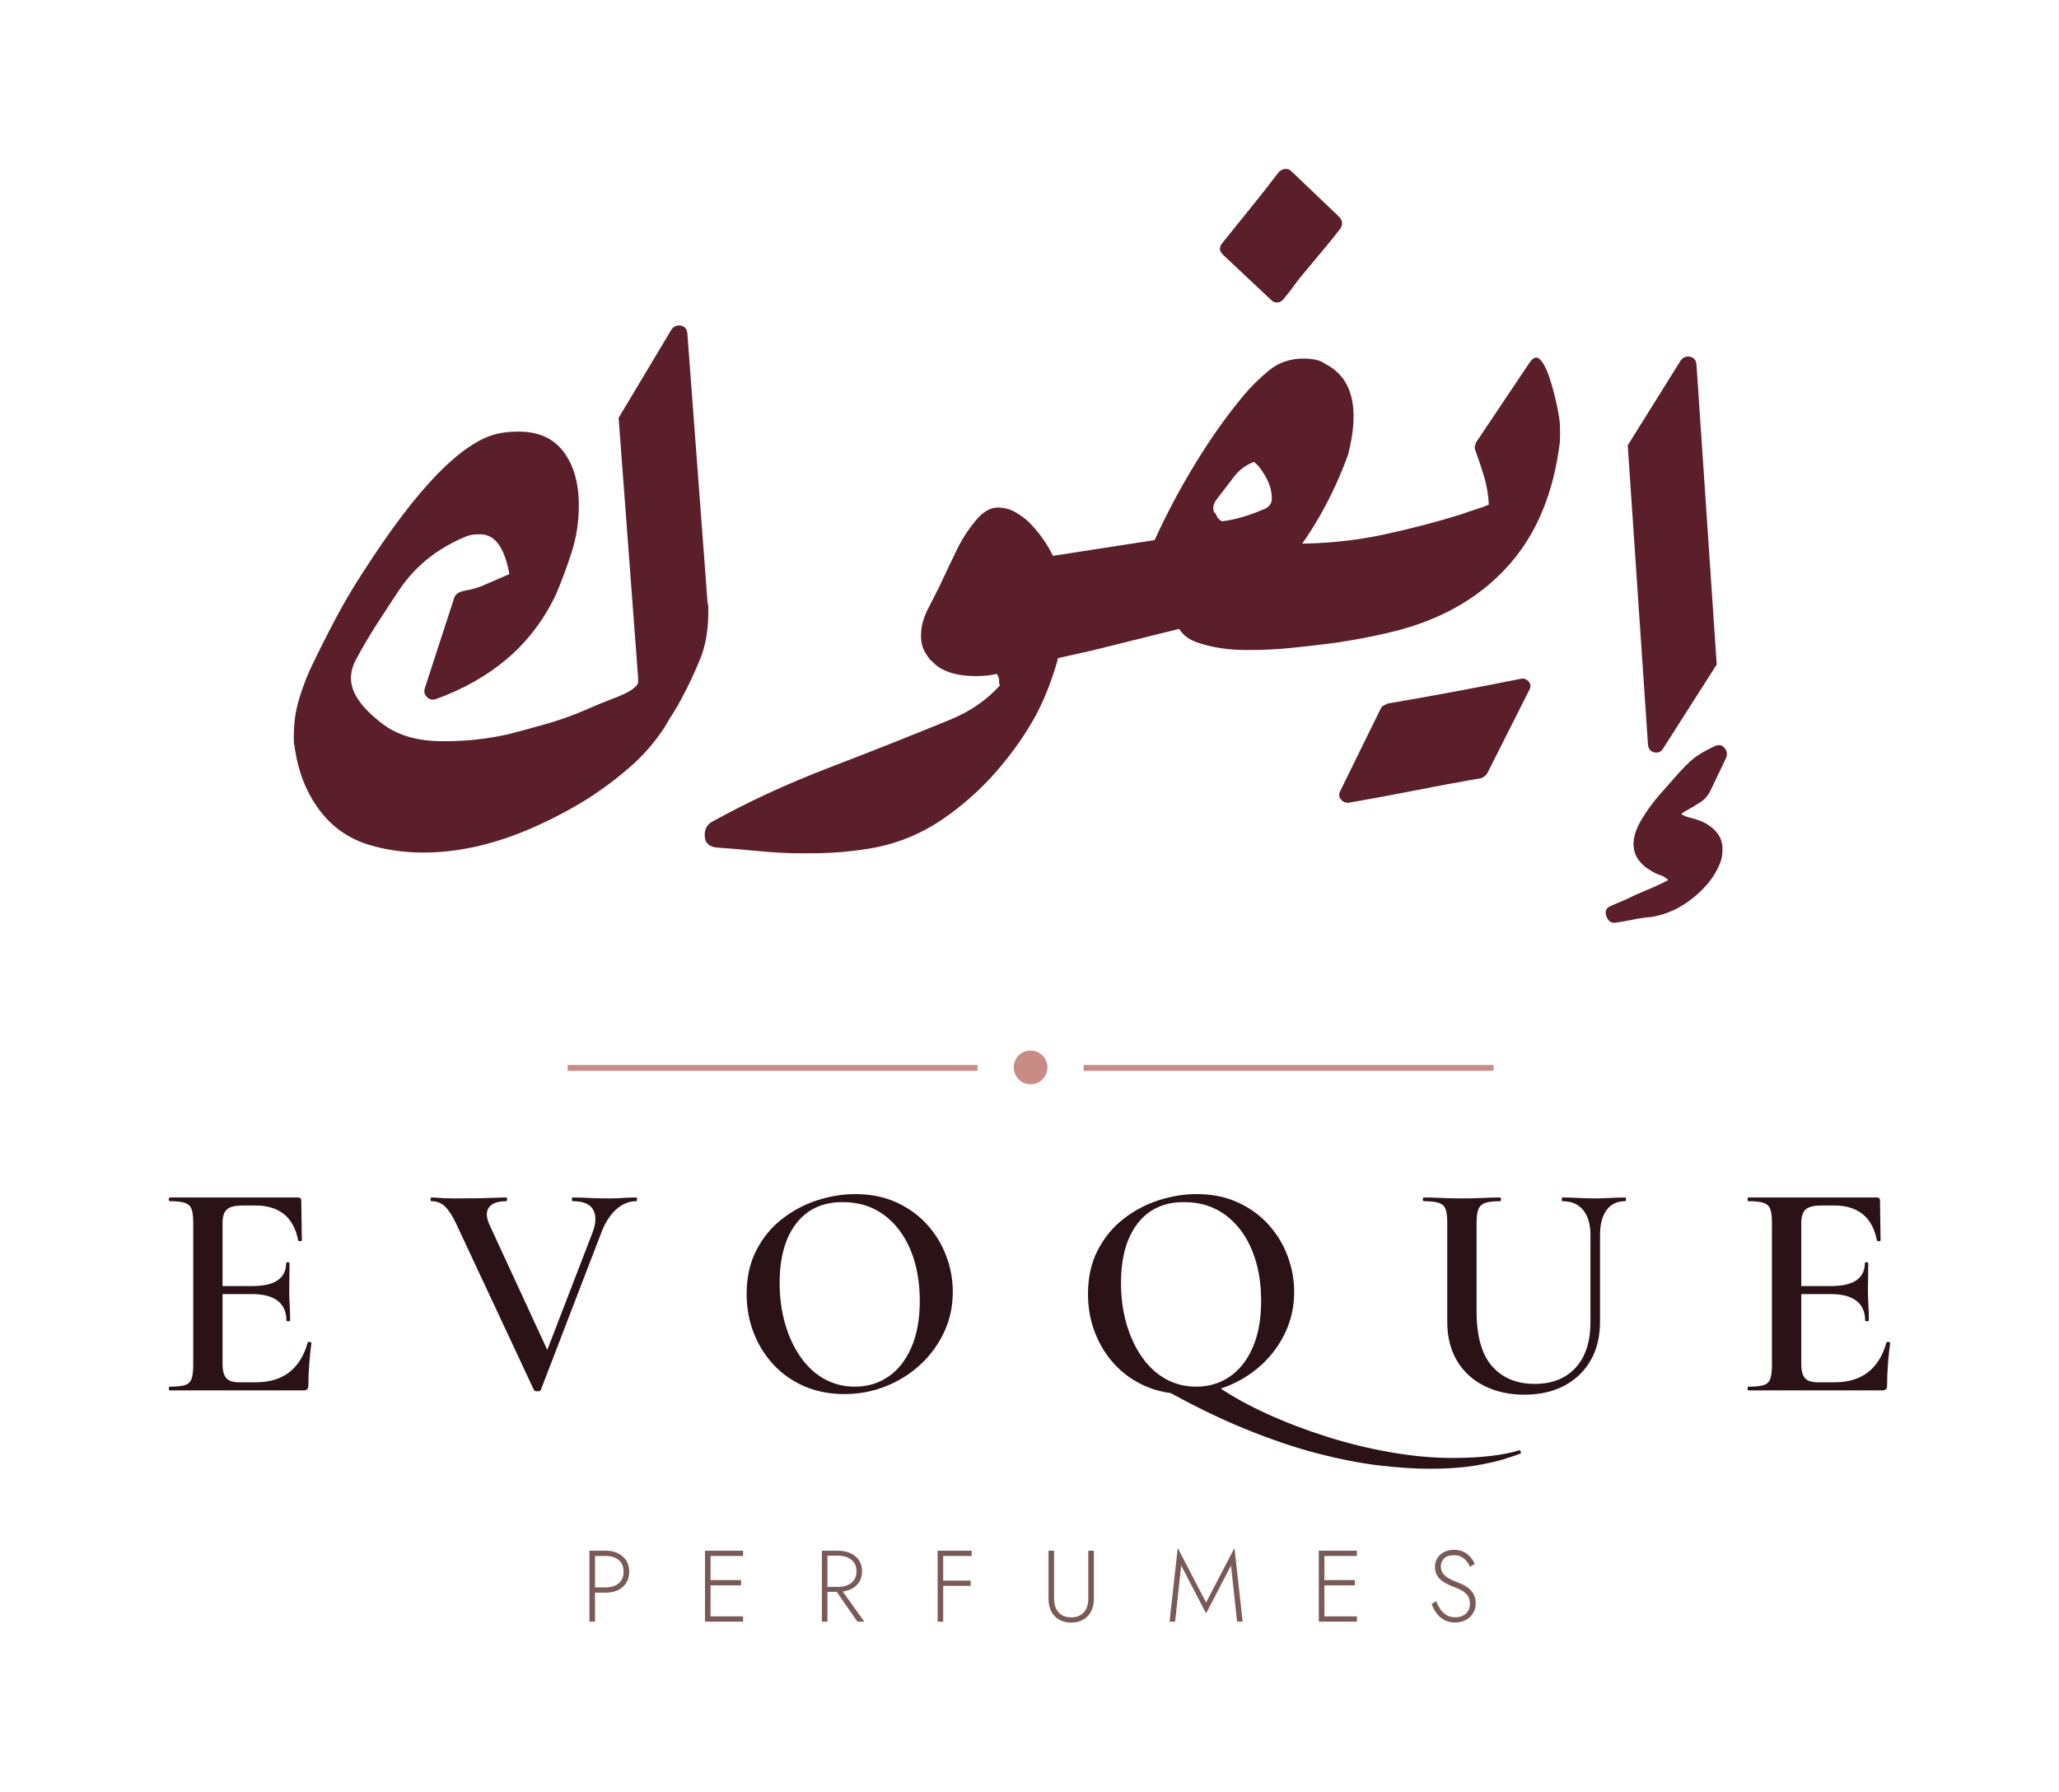
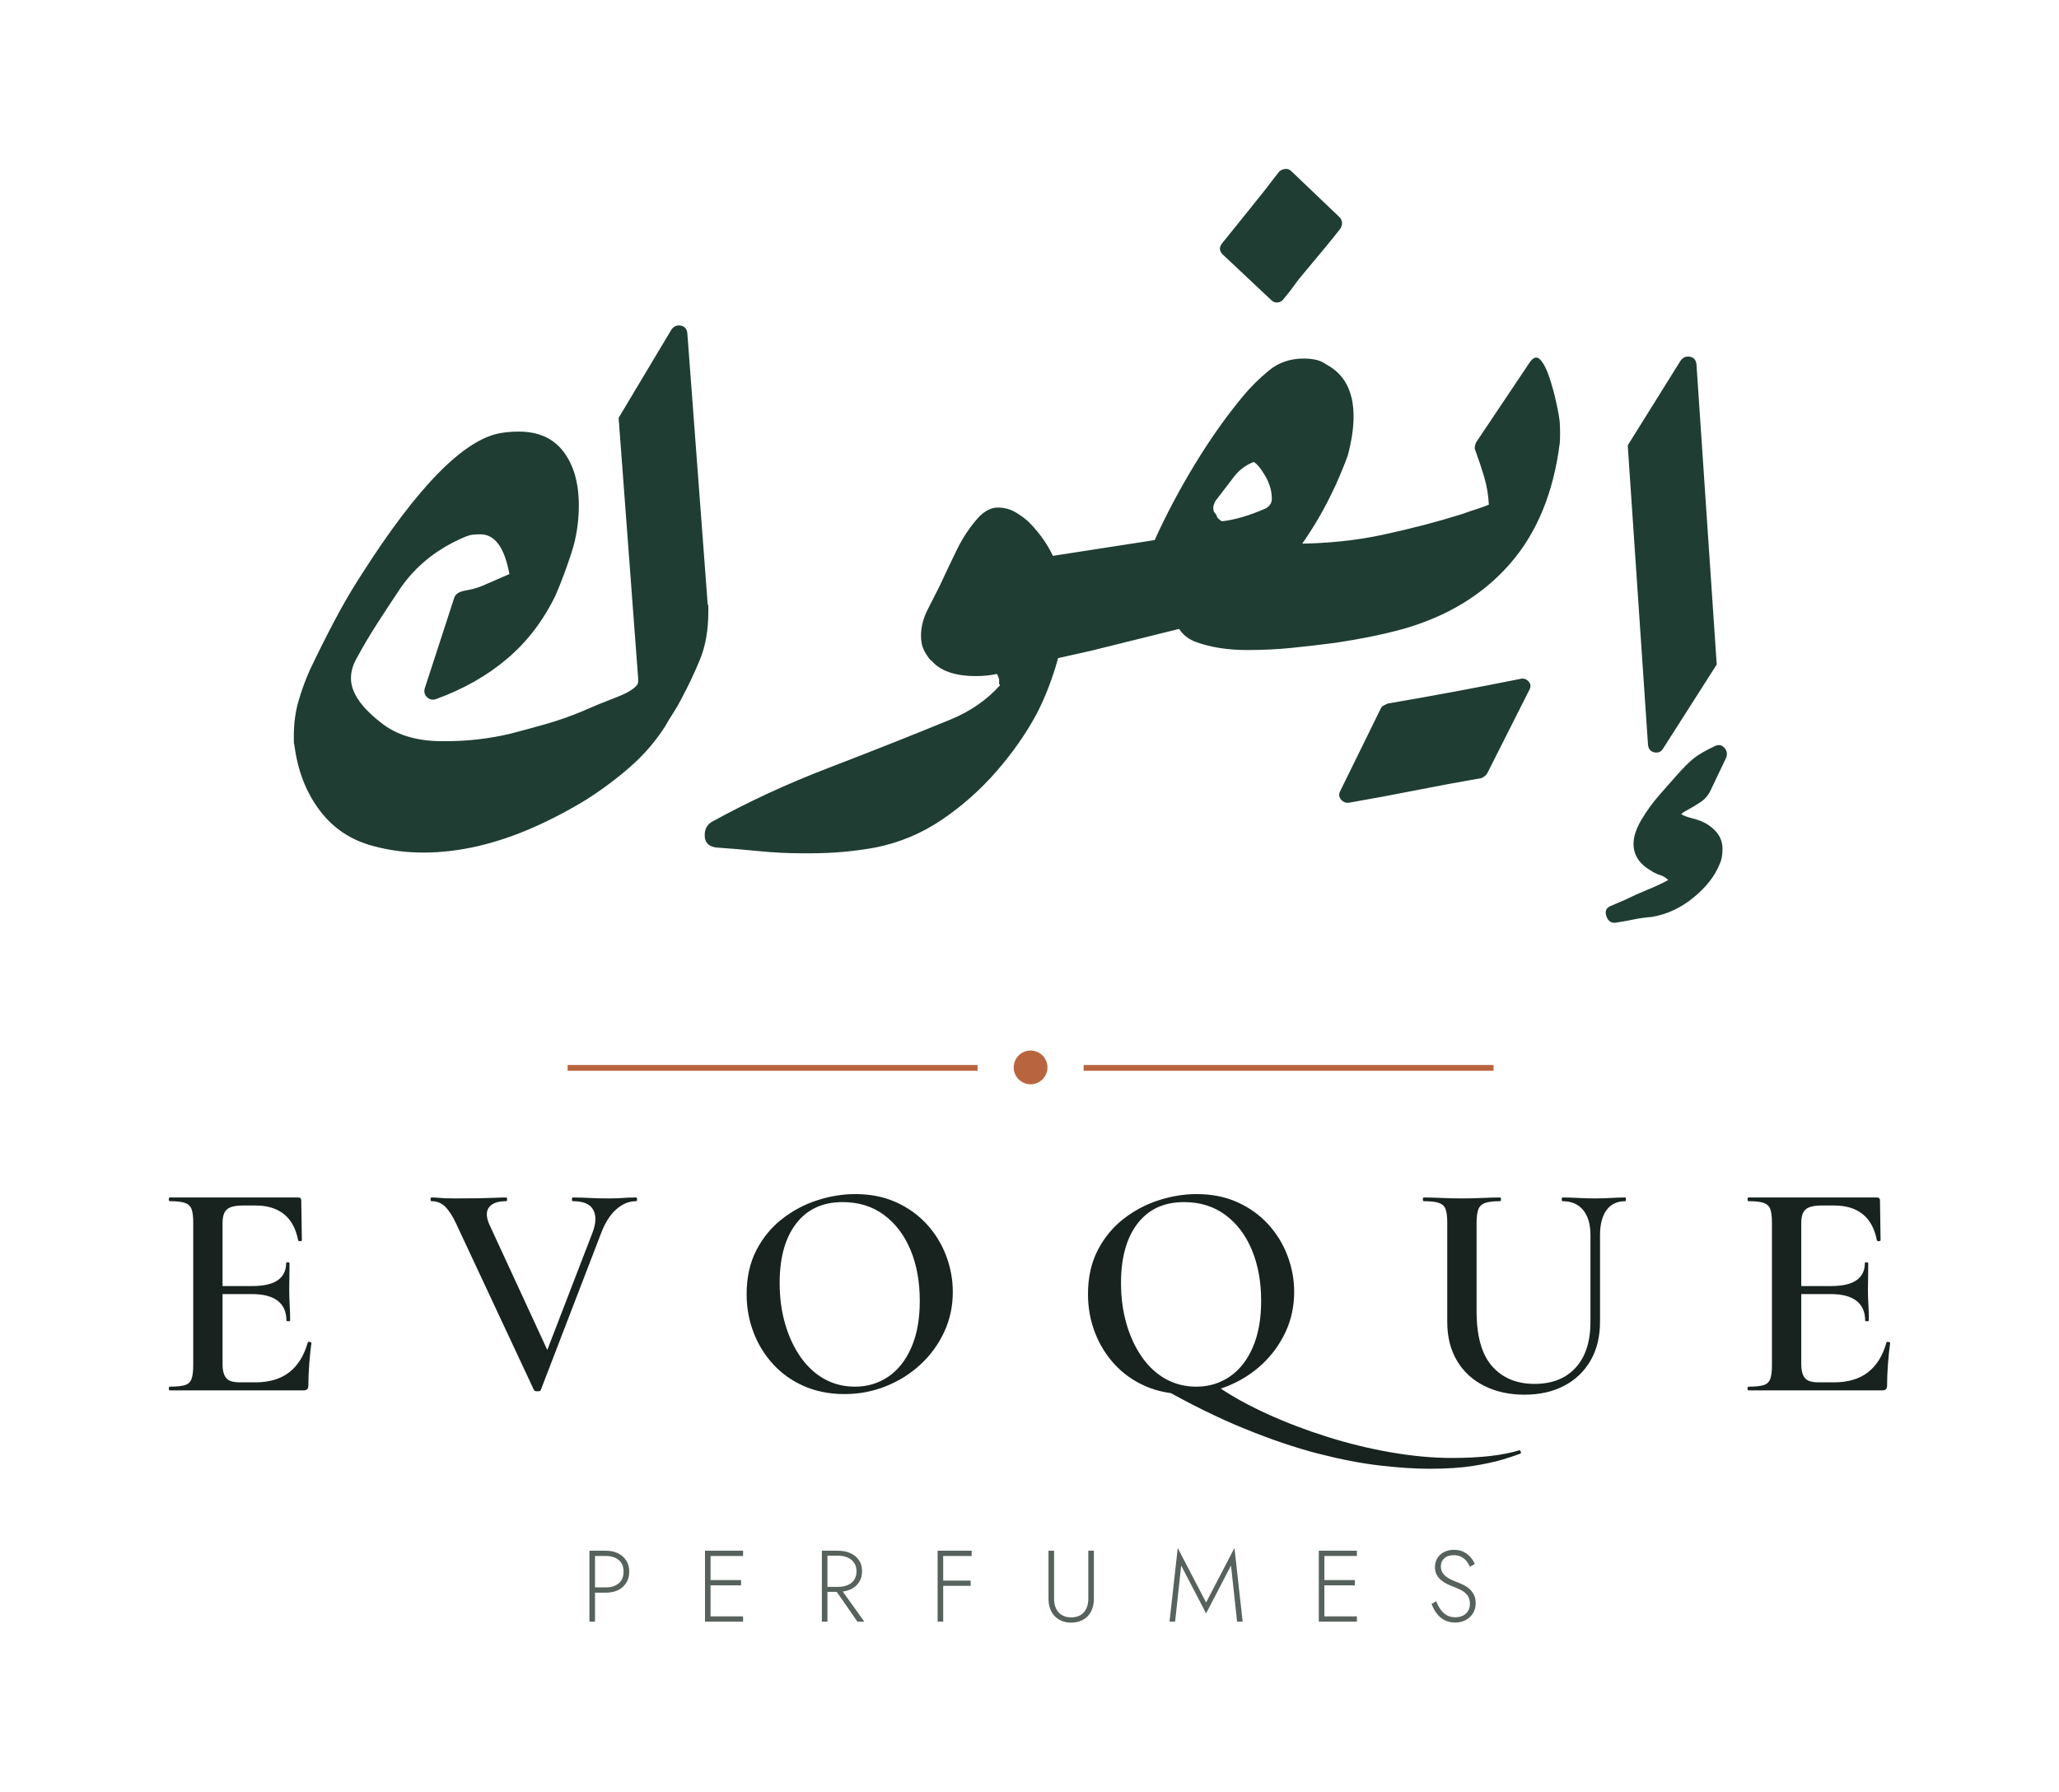
<svg xmlns="http://www.w3.org/2000/svg" viewBox="-427.4 -353.9 853.9 742.9" width="854" height="743" role="img" aria-label="إيفوك — Evoque Perfumes">
-   <path transform="translate(-303.15,0.00)" fill="#5B1F2B" d="M90.9 -174.9Q88.8 -174.9 87.0 -174.75Q85.2 -174.6 83.4 -174.3Q60.6 -170.4 25.8 -115.8Q20.1 -107.1 14.55 -96.6Q9.0 -86.1 4.2 -75.9Q1.5 -69.9 -0.45 -63.15Q-2.4 -56.4 -2.4 -48.6Q-2.4 -47.7 -2.4 -46.65Q-2.4 -45.6 -2.1 -44.4Q0.0 -28.8 8.4 -17.7Q16.8 -6.6 30.6 -3.0Q40.5 -0.3 51.3 -0.3Q62.4 -0.3 74.1 -3.0Q85.5 -5.7 96.75 -10.65Q108.0 -15.6 118.8 -22.2Q128.7 -28.5 137.1 -35.85Q145.5 -43.2 151.5 -52.5Q153.0 -55.2 154.95 -58.2Q156.9 -61.2 158.4 -64.2Q162.6 -72.0 166.05 -80.4Q169.5 -88.8 169.5 -100.2Q169.5 -100.8 169.5 -101.25Q169.5 -101.7 169.5 -102.3Q169.5 -102.9 169.35 -103.2Q169.2 -103.5 169.2 -103.8L160.8 -215.7Q160.5 -218.4 158.1 -218.85Q155.7 -219.3 154.2 -217.2L132.3 -180.6L140.4 -72.6V-71.1Q140.4 -69.3 136.2 -66.9Q134.1 -65.7 129.3 -63.9Q124.5 -62.1 117.0 -58.8Q109.8 -55.8 102.45 -53.7Q95.1 -51.6 87.0 -49.5Q74.1 -46.5 60.6 -46.5Q60.3 -46.5 60.0 -46.5Q59.7 -46.5 59.1 -46.5Q43.2 -46.5 33.6 -54.3Q21.3 -63.9 21.3 -72.6Q21.3 -76.5 23.4 -80.4Q27.6 -88.2 32.25 -95.4Q36.9 -102.6 41.7 -109.8Q51.6 -124.2 69.0 -131.4Q70.5 -132.0 71.85 -132.15Q73.2 -132.3 75.0 -132.3Q84.0 -132.3 87.0 -115.8L78.0 -111.9Q76.2 -111.0 73.5 -110.1Q71.7 -109.5 68.4 -108.9Q65.1 -108.3 64.2 -106.2L51.9 -68.4Q51.3 -66.3 52.8 -64.8Q54.3 -63.3 56.4 -63.9Q73.8 -70.2 86.25 -80.85Q98.7 -91.5 106.2 -107.1Q109.8 -115.5 112.8 -124.8Q115.8 -134.1 115.8 -144.3Q115.8 -158.1 109.5 -166.5Q103.2 -174.9 90.9 -174.9Z M261.9 -79.8V-80.1Q267.3 -73.5 280.5 -73.5Q285.3 -73.5 289.2 -74.4Q289.8 -73.2 290.1 -72.3Q290.1 -72.0 290.1 -71.55Q290.1 -71.1 290.1 -70.5Q290.1 -70.2 290.25 -70.05Q290.4 -69.9 290.4 -69.9V-69.6Q282.3 -60.6 270.0 -55.5Q245.1 -45.3 219.3 -35.4Q193.5 -25.5 170.7 -12.9Q168.0 -11.1 168.0 -7.5Q168.0 -3.0 172.8 -2.4Q181.5 -1.8 190.5 -0.9Q199.5 0.0 208.5 0.0Q209.7 0.0 210.0 0.0Q210.3 0.0 211.5 0.0Q219.0 0.0 225.6 -0.6Q232.2 -1.2 238.8 -2.4Q253.8 -5.4 266.4 -13.95Q279.0 -22.5 289.05 -34.05Q299.1 -45.6 305.7 -57.9Q310.2 -66.6 313.5 -77.25Q316.8 -87.9 317.1 -99.9V-101.7Q317.1 -122.4 302.7 -137.1Q300.6 -139.2 297.15 -141.3Q293.7 -143.4 289.5 -143.4Q285.6 -143.4 281.7 -139.5Q276.3 -133.5 272.7 -126.15Q269.1 -118.8 265.5 -111.0Q263.4 -106.8 260.55 -101.25Q257.7 -95.7 257.7 -90.3Q257.7 -86.7 258.9 -84.3Q260.1 -81.9 261.9 -79.8Z M431.1 -264.0 411.3 -282.9Q410.1 -284.1 408.45 -283.8Q406.8 -283.5 405.9 -282.3Q400.2 -274.8 394.35 -267.6Q388.5 -260.4 382.5 -252.9Q380.7 -250.5 382.8 -248.4L402.9 -229.5Q404.1 -228.3 405.6 -228.45Q407.1 -228.6 408.0 -229.8Q411.0 -233.4 412.35 -235.35Q413.7 -237.3 415.2 -239.1Q416.7 -240.9 419.7 -244.5Q422.7 -248.1 425.7 -251.7Q428.7 -255.3 431.7 -259.2Q433.2 -261.9 431.1 -264.0Z M403.2 -147.0Q403.2 -144.6 400.8 -143.1Q390.6 -138.6 382.5 -137.7Q381.3 -138.3 380.1 -139.95Q378.9 -141.6 378.9 -143.4Q378.9 -144.3 379.8 -146.1L387.6 -156.3Q390.9 -160.5 395.7 -162.3Q397.8 -161.1 400.5 -156.45Q403.2 -151.8 403.2 -147.0ZM328.2 -84.0 368.1 -93.9Q381.3 -97.8 391.95 -104.55Q402.6 -111.3 410.4 -121.2Q425.7 -140.4 434.7 -165.0Q435.9 -169.5 436.5 -173.55Q437.1 -177.6 437.1 -181.2Q437.1 -196.8 425.7 -202.8Q423.6 -204.3 421.2 -204.75Q418.8 -205.2 416.4 -205.2Q408.0 -205.2 402.0 -200.25Q396.0 -195.3 391.5 -189.9Q381.0 -177.3 371.4 -161.55Q361.8 -145.8 354.6 -129.9L304.2 -122.1Q301.2 -121.5 301.2 -119.1L295.8 -81.6Q295.5 -79.5 296.7 -78.45Q297.9 -77.4 300.0 -77.7Z M492.6 -33.3 509.7 -67.2Q511.2 -69.6 509.7 -71.25Q508.2 -72.9 506.1 -72.3Q492.6 -69.6 478.95 -67.05Q465.3 -64.5 451.2 -62.1Q450.6 -61.8 449.7 -61.35Q448.8 -60.9 448.5 -60.3L431.7 -26.1Q430.5 -24.0 431.85 -22.35Q433.2 -20.7 435.3 -21.0Q449.1 -23.4 462.75 -26.1Q476.4 -28.8 490.2 -31.2Q492.0 -32.1 492.6 -33.3Z M510.0 -203.4 488.1 -170.7Q487.8 -170.4 487.5 -169.2Q487.2 -168.0 487.5 -167.4Q489.6 -161.7 491.25 -156.15Q492.9 -150.6 493.2 -144.6Q491.1 -143.7 488.25 -142.8Q485.4 -141.9 482.1 -140.7Q466.8 -135.9 449.4 -132.15Q432.0 -128.4 412.2 -128.4Q405.6 -128.4 398.7 -129.15Q391.8 -129.9 386.85 -132.3Q381.9 -134.7 380.4 -139.8Q379.5 -142.2 377.1 -142.2Q374.7 -142.2 373.5 -140.1Q370.2 -131.4 367.5 -121.95Q364.8 -112.5 362.1 -102.3Q362.7 -90.9 371.85 -87.6Q381.0 -84.3 393.0 -84.3Q402.6 -84.3 411.45 -85.2Q420.3 -86.1 429.6 -87.3Q445.5 -89.7 457.5 -93.0Q485.1 -100.8 501.9 -120.0Q518.7 -139.2 522.6 -170.1Q522.9 -173.7 522.6 -178.8Q522.3 -181.8 521.1 -187.2Q519.9 -192.6 518.25 -197.55Q516.6 -202.5 514.5 -204.75Q512.4 -207.0 510.0 -203.4Z M585.3 -26.4 591.6 -39.6Q592.5 -42.0 590.85 -43.8Q589.2 -45.6 586.8 -44.4Q581.1 -41.7 578.25 -39.45Q575.4 -37.2 570.9 -32.1Q568.5 -29.4 564.15 -24.45Q559.8 -19.5 556.5 -13.95Q553.2 -8.4 553.2 -3.9Q553.2 3.0 560.4 7.2Q562.2 8.4 564.15 9.0Q566.1 9.6 567.6 11.1Q563.7 13.2 558.9 15.15Q554.1 17.1 549.9 19.2L543.6 21.9Q540.9 23.1 541.95 26.1Q543.0 29.1 545.7 28.8Q549.6 28.2 553.2 27.45Q556.8 26.7 560.7 26.4Q570.0 24.9 577.95 18.45Q585.9 12.0 588.9 4.5Q590.1 2.1 590.1 -1.8Q590.1 -6.0 587.4 -9.0Q584.7 -12 580.8 -13.5Q579.3 -14.1 576.9 -14.7Q574.5 -15.3 573.0 -16.2Q573.6 -16.8 574.05 -17.1Q574.5 -17.4 575.1 -17.7Q578.4 -19.5 581.1 -21.3Q583.8 -23.1 585.3 -26.4Z M550.8 -169.2 559.2 -45.0Q559.5 -42.3 561.9 -41.85Q564.3 -41.4 565.5 -43.5L587.7 -78.3L579.3 -202.8Q579.0 -205.5 576.6 -205.95Q574.2 -206.4 572.7 -204.3Z" />
-   <rect x="-192.0" y="87.8" width="170" height="2.4" fill="#C98B86" />
-   <rect x="22.0" y="87.8" width="170" height="2.4" fill="#C98B86" />
-   <circle cx="0" cy="88.8" r="7" fill="#C98B86" />
-   <path transform="translate(-362.37,222.75)" fill="#2A1216" d="M60.928 0.0H5.376Q4.992 0.0 4.992 -0.768Q4.992 -1.536 5.376 -1.536Q9.6 -1.536 11.648 -2.176Q13.696 -2.816 14.4 -4.736Q15.104 -6.656 15.104 -10.368V-69.632Q15.104 -73.344 14.4 -75.2Q13.696 -77.056 11.648 -77.76Q9.6 -78.464 5.376 -78.464Q4.992 -78.464 4.992 -79.232Q4.992 -80.0 5.376 -80.0H58.624Q59.904 -80.0 59.904 -78.848L60.16 -62.208Q60.16 -61.952 59.52 -61.888Q58.88 -61.824 58.624 -62.208Q57.216 -69.504 52.736 -73.088Q48.256 -76.672 40.96 -76.672H35.712Q32.512 -76.672 30.656 -75.968Q28.8 -75.264 28.032 -73.664Q27.264 -72.064 27.264 -69.376V-10.88Q27.264 -8.192 27.968 -6.464Q28.672 -4.736 30.208 -4.032Q31.744 -3.328 34.56 -3.328H40.832Q49.536 -3.328 54.912 -7.488Q60.288 -11.648 62.592 -19.84Q62.72 -20.224 63.424 -20.096Q64.128 -19.968 64.128 -19.712Q63.616 -16.128 63.232 -11.136Q62.848 -6.144 62.848 -1.92Q62.848 0.0 60.928 0.0ZM53.76 -28.928Q53.76 -34.304 50.176 -37.12Q46.592 -39.936 39.424 -39.936H21.504V-43.264H39.552Q46.72 -43.264 50.176 -45.696Q53.632 -48.128 53.632 -52.736Q53.632 -53.12 54.336 -53.12Q55.04 -53.12 55.04 -52.736Q55.04 -48.64 54.976 -46.336Q54.912 -44.032 54.912 -41.6Q54.912 -38.528 55.104 -35.52Q55.296 -32.512 55.296 -28.928Q55.296 -28.672 54.528 -28.672Q53.76 -28.672 53.76 -28.928Z M198.784 -80.0Q199.168 -80.0 199.168 -79.232Q199.168 -78.464 198.784 -78.464Q194.304 -78.464 190.464 -75.008Q186.624 -71.552 184.192 -65.024L159.232 -0.128Q159.104 0.384 157.888 0.384Q156.672 0.384 156.416 -0.128L124.032 -69.376Q121.856 -73.984 119.552 -76.224Q117.248 -78.464 113.92 -78.464Q113.536 -78.464 113.536 -79.232Q113.536 -80.0 113.92 -80.0Q115.584 -80.0 116.672 -79.872Q117.76 -79.744 119.36 -79.68Q120.96 -79.616 123.648 -79.616Q129.792 -79.616 133.696 -79.68Q137.6 -79.744 140.224 -79.872Q142.848 -80.0 144.896 -80.0Q145.28 -80.0 145.28 -79.232Q145.28 -78.464 144.896 -78.464Q139.52 -78.464 137.664 -75.776Q135.808 -73.088 138.24 -68.096L162.944 -14.592L157.696 -5.76L180.736 -65.536Q182.912 -71.296 180.992 -74.88Q179.072 -78.464 172.544 -78.464Q172.16 -78.464 172.16 -79.232Q172.16 -80.0 172.544 -80.0Q176.0 -80.0 179.2 -79.808Q182.4 -79.616 187.52 -79.616Q191.104 -79.616 193.344 -79.808Q195.584 -80.0 198.784 -80.0Z M285.184 1.536Q275.968 1.536 268.48 -1.728Q260.992 -4.992 255.68 -10.752Q250.368 -16.512 247.488 -24.0Q244.608 -31.488 244.608 -39.936Q244.608 -50.304 248.64 -58.112Q252.672 -65.92 259.328 -71.104Q265.984 -76.288 273.92 -78.848Q281.856 -81.408 289.664 -81.408Q299.136 -81.408 306.624 -78.016Q314.112 -74.624 319.36 -68.864Q324.608 -63.104 327.36 -55.808Q330.112 -48.512 330.112 -40.832Q330.112 -31.872 326.528 -24.192Q322.944 -16.512 316.736 -10.752Q310.528 -4.992 302.4 -1.728Q294.272 1.536 285.184 1.536ZM289.536 -1.536Q297.216 -1.536 303.296 -5.632Q309.376 -9.728 312.896 -17.728Q316.416 -25.728 316.416 -37.12Q316.416 -49.024 312.576 -58.24Q308.736 -67.456 301.568 -72.768Q294.4 -78.08 284.416 -78.08Q272.0 -78.08 265.152 -69.184Q258.304 -60.288 258.304 -44.544Q258.304 -35.328 260.608 -27.456Q262.912 -19.584 267.072 -13.696Q271.232 -7.808 276.928 -4.672Q282.624 -1.536 289.536 -1.536Z M415.744 -1.536Q420.864 -0.512 427.136 -0.384Q433.408 -0.256 440.448 -1.28Q448.896 4.48 460.544 9.792Q472.192 15.104 485.376 19.264Q498.56 23.424 511.936 25.728Q525.312 28.032 537.088 28.032Q554.752 28.032 565.12 24.832Q565.376 24.704 565.632 25.408Q565.888 26.112 565.504 26.24Q563.2 27.136 558.4 28.608Q553.6 30.08 546.112 31.296Q538.624 32.512 527.872 32.512Q518.784 32.512 507.2 31.168Q495.616 29.824 481.664 26.24Q467.712 22.656 451.2 15.936Q434.688 9.216 415.744 -1.536ZM426.752 1.536Q417.536 1.536 410.048 -1.728Q402.56 -4.992 397.248 -10.752Q391.936 -16.512 389.056 -24.0Q386.176 -31.488 386.176 -39.936Q386.176 -50.304 390.208 -58.112Q394.24 -65.92 400.896 -71.104Q407.552 -76.288 415.488 -78.848Q423.424 -81.408 431.232 -81.408Q440.704 -81.408 448.192 -78.016Q455.68 -74.624 460.928 -68.864Q466.176 -63.104 468.928 -55.808Q471.68 -48.512 471.68 -40.832Q471.68 -31.872 468.096 -24.192Q464.512 -16.512 458.304 -10.752Q452.096 -4.992 443.968 -1.728Q435.84 1.536 426.752 1.536ZM431.104 -1.536Q438.784 -1.536 444.864 -5.632Q450.944 -9.728 454.464 -17.728Q457.984 -25.728 457.984 -37.12Q457.984 -49.024 454.144 -58.24Q450.304 -67.456 443.136 -72.768Q435.968 -78.08 425.984 -78.08Q413.568 -78.08 406.72 -69.184Q399.872 -60.288 399.872 -44.544Q399.872 -35.328 402.176 -27.456Q404.48 -19.584 408.64 -13.696Q412.8 -7.808 418.496 -4.672Q424.192 -1.536 431.104 -1.536Z M594.56 -64.384Q594.56 -71.04 591.552 -74.752Q588.544 -78.464 582.912 -78.464Q582.656 -78.464 582.656 -79.232Q582.656 -80.0 582.912 -80.0Q586.112 -80.0 589.376 -79.808Q592.64 -79.616 596.48 -79.616Q599.808 -79.616 603.072 -79.808Q606.336 -80.0 609.024 -80.0Q609.28 -80.0 609.28 -79.232Q609.28 -78.464 609.024 -78.464Q603.904 -78.464 601.216 -74.752Q598.528 -71.04 598.528 -64.384V-28.544Q598.528 -19.2 594.624 -12.416Q590.72 -5.632 583.68 -1.92Q576.64 1.792 567.168 1.792Q557.824 1.792 550.528 -1.856Q543.232 -5.504 539.2 -12.288Q535.168 -19.072 535.168 -28.416V-69.632Q535.168 -73.344 534.464 -75.2Q533.76 -77.056 531.648 -77.76Q529.536 -78.464 525.44 -78.464Q525.056 -78.464 525.056 -79.232Q525.056 -80.0 525.44 -80.0Q528.64 -80.0 532.672 -79.808Q536.704 -79.616 541.184 -79.616Q545.92 -79.616 549.888 -79.808Q553.856 -80.0 557.056 -80.0Q557.44 -80.0 557.44 -79.232Q557.44 -78.464 557.056 -78.464Q552.832 -78.464 550.784 -77.696Q548.736 -76.928 548.032 -75.008Q547.328 -73.088 547.328 -69.376V-32.896Q547.328 -17.28 553.792 -9.984Q560.256 -2.688 571.392 -2.688Q582.272 -2.688 588.416 -9.408Q594.56 -16.128 594.56 -28.416Z M715.648 0.0H660.096Q659.712 0.0 659.712 -0.768Q659.712 -1.536 660.096 -1.536Q664.32 -1.536 666.368 -2.176Q668.416 -2.816 669.12 -4.736Q669.824 -6.656 669.824 -10.368V-69.632Q669.824 -73.344 669.12 -75.2Q668.416 -77.056 666.368 -77.76Q664.32 -78.464 660.096 -78.464Q659.712 -78.464 659.712 -79.232Q659.712 -80.0 660.096 -80.0H713.344Q714.624 -80.0 714.624 -78.848L714.88 -62.208Q714.88 -61.952 714.24 -61.888Q713.6 -61.824 713.344 -62.208Q711.936 -69.504 707.456 -73.088Q702.976 -76.672 695.68 -76.672H690.432Q687.232 -76.672 685.376 -75.968Q683.52 -75.264 682.752 -73.664Q681.984 -72.064 681.984 -69.376V-10.88Q681.984 -8.192 682.688 -6.464Q683.392 -4.736 684.928 -4.032Q686.464 -3.328 689.28 -3.328H695.552Q704.256 -3.328 709.632 -7.488Q715.008 -11.648 717.312 -19.84Q717.44 -20.224 718.144 -20.096Q718.848 -19.968 718.848 -19.712Q718.336 -16.128 717.952 -11.136Q717.568 -6.144 717.568 -1.92Q717.568 0.0 715.648 0.0ZM708.48 -28.928Q708.48 -34.304 704.896 -37.12Q701.312 -39.936 694.144 -39.936H676.224V-43.264H694.272Q701.44 -43.264 704.896 -45.696Q708.352 -48.128 708.352 -52.736Q708.352 -53.12 709.056 -53.12Q709.76 -53.12 709.76 -52.736Q709.76 -48.64 709.696 -46.336Q709.632 -44.032 709.632 -41.6Q709.632 -38.528 709.824 -35.52Q710.016 -32.512 710.016 -28.928Q710.016 -28.672 709.248 -28.672Q708.48 -28.672 708.48 -28.928Z" />
-   <path transform="translate(-186.48,318.66)" fill="#7A5A58" d="M3.528 -29.4V0.0H5.838V-29.4ZM4.83 -27.216H10.416Q13.65 -27.216 15.666 -25.557Q17.682 -23.898 17.682 -20.706Q17.682 -17.556 15.666 -15.876Q13.65 -14.196 10.416 -14.196H4.83V-12.012H10.416Q13.188 -12.012 15.351 -13.041Q17.514 -14.07 18.774 -16.044Q20.034 -18.018 20.034 -20.706Q20.034 -23.436 18.774 -25.368Q17.514 -27.3 15.351 -28.35Q13.188 -29.4 10.416 -29.4H4.83Z M52.668 0.0H67.242V-2.184H52.668ZM52.668 -27.216H67.242V-29.4H52.668ZM52.668 -15.036H66.402V-17.22H52.668ZM51.45 -29.4V0.0H53.76V-29.4Z M104.916 -14.028 114.66 0.0H117.516L107.478 -14.028ZM99.918 -29.4V0.0H102.228V-29.4ZM101.136 -27.342H106.638Q108.864 -27.342 110.586 -26.586Q112.308 -25.83 113.295 -24.402Q114.282 -22.974 114.282 -20.874Q114.282 -18.774 113.316 -17.325Q112.35 -15.876 110.607 -15.141Q108.864 -14.406 106.638 -14.406H101.136V-12.348H106.638Q109.494 -12.348 111.741 -13.335Q113.988 -14.322 115.29 -16.254Q116.592 -18.186 116.592 -20.874Q116.592 -23.604 115.29 -25.494Q113.988 -27.384 111.741 -28.392Q109.494 -29.4 106.638 -29.4H101.136Z M149.142 -27.216H162.036V-29.4H149.142ZM149.142 -14.826H161.616V-17.01H149.142ZM147.924 -29.4V0.0H150.234V-29.4Z M193.914 -29.4V-9.492Q193.914 -7.308 194.544 -5.481Q195.174 -3.654 196.392 -2.352Q197.61 -1.05 199.353 -0.315Q201.096 0.42 203.322 0.42Q205.548 0.42 207.291 -0.315Q209.034 -1.05 210.252 -2.352Q211.47 -3.654 212.1 -5.481Q212.73 -7.308 212.73 -9.492V-29.4H210.42V-9.492Q210.42 -5.964 208.572 -3.864Q206.724 -1.764 203.322 -1.764Q199.92 -1.764 198.072 -3.864Q196.224 -5.964 196.224 -9.492V-29.4Z M248.934 -23.268 259.266 -3.402 269.598 -23.268 272.118 0.0H274.428L271.026 -30.534L259.266 -7.938L247.506 -30.534L244.104 0.0H246.414Z M307.23 0.0H321.804V-2.184H307.23ZM307.23 -27.216H321.804V-29.4H307.23ZM307.23 -15.036H320.964V-17.22H307.23ZM306.012 -29.4V0.0H308.322V-29.4Z M354.69 -8.484 352.8 -7.308Q353.514 -5.25 354.816 -3.486Q356.118 -1.722 358.05 -0.672Q359.982 0.378 362.544 0.378Q364.35 0.378 365.904 -0.189Q367.458 -0.756 368.613 -1.827Q369.768 -2.898 370.419 -4.368Q371.07 -5.838 371.07 -7.644Q371.07 -9.576 370.398 -10.983Q369.726 -12.39 368.655 -13.398Q367.584 -14.406 366.282 -15.078Q364.98 -15.75 363.762 -16.212Q361.41 -17.052 359.814 -17.997Q358.218 -18.942 357.42 -20.118Q356.622 -21.294 356.622 -22.932Q356.622 -24.906 358.008 -26.229Q359.394 -27.552 361.956 -27.552Q363.888 -27.552 365.19 -26.817Q366.492 -26.082 367.353 -24.99Q368.214 -23.898 368.676 -22.764L370.692 -23.898Q370.104 -25.326 368.97 -26.67Q367.836 -28.014 366.135 -28.896Q364.434 -29.778 362.082 -29.778Q359.814 -29.778 358.008 -28.875Q356.202 -27.972 355.194 -26.355Q354.186 -24.738 354.186 -22.638Q354.186 -20.748 354.921 -19.404Q355.656 -18.06 356.832 -17.115Q358.008 -16.17 359.373 -15.519Q360.738 -14.868 361.998 -14.406Q363.678 -13.776 365.211 -12.957Q366.744 -12.138 367.71 -10.836Q368.676 -9.534 368.676 -7.392Q368.676 -4.956 367.059 -3.381Q365.442 -1.806 362.586 -1.806Q360.486 -1.806 358.974 -2.709Q357.462 -3.612 356.433 -5.124Q355.404 -6.636 354.69 -8.484Z" />
+   <path transform="translate(-303.15,0.00)" fill="#1F3D33" d="M90.9 -174.9Q88.8 -174.9 87.0 -174.75Q85.2 -174.6 83.4 -174.3Q60.6 -170.4 25.8 -115.8Q20.1 -107.1 14.55 -96.6Q9.0 -86.1 4.2 -75.9Q1.5 -69.9 -0.45 -63.15Q-2.4 -56.4 -2.4 -48.6Q-2.4 -47.7 -2.4 -46.65Q-2.4 -45.6 -2.1 -44.4Q0.0 -28.8 8.4 -17.7Q16.8 -6.6 30.6 -3.0Q40.5 -0.3 51.3 -0.3Q62.4 -0.3 74.1 -3.0Q85.5 -5.7 96.75 -10.65Q108.0 -15.6 118.8 -22.2Q128.7 -28.5 137.1 -35.85Q145.5 -43.2 151.5 -52.5Q153.0 -55.2 154.95 -58.2Q156.9 -61.2 158.4 -64.2Q162.6 -72.0 166.05 -80.4Q169.5 -88.8 169.5 -100.2Q169.5 -100.8 169.5 -101.25Q169.5 -101.7 169.5 -102.3Q169.5 -102.9 169.35 -103.2Q169.2 -103.5 169.2 -103.8L160.8 -215.7Q160.5 -218.4 158.1 -218.85Q155.7 -219.3 154.2 -217.2L132.3 -180.6L140.4 -72.6V-71.1Q140.4 -69.3 136.2 -66.9Q134.1 -65.7 129.3 -63.9Q124.5 -62.1 117.0 -58.8Q109.8 -55.8 102.45 -53.7Q95.1 -51.6 87.0 -49.5Q74.1 -46.5 60.6 -46.5Q60.3 -46.5 60.0 -46.5Q59.7 -46.5 59.1 -46.5Q43.2 -46.5 33.6 -54.3Q21.3 -63.9 21.3 -72.6Q21.3 -76.5 23.4 -80.4Q27.6 -88.2 32.25 -95.4Q36.9 -102.6 41.7 -109.8Q51.6 -124.2 69.0 -131.4Q70.5 -132.0 71.85 -132.15Q73.2 -132.3 75.0 -132.3Q84.0 -132.3 87.0 -115.8L78.0 -111.9Q76.2 -111.0 73.5 -110.1Q71.7 -109.5 68.4 -108.9Q65.1 -108.3 64.2 -106.2L51.9 -68.4Q51.3 -66.3 52.8 -64.8Q54.3 -63.3 56.4 -63.9Q73.8 -70.2 86.25 -80.85Q98.7 -91.5 106.2 -107.1Q109.8 -115.5 112.8 -124.8Q115.8 -134.1 115.8 -144.3Q115.8 -158.1 109.5 -166.5Q103.2 -174.9 90.9 -174.9Z M261.9 -79.8V-80.1Q267.3 -73.5 280.5 -73.5Q285.3 -73.5 289.2 -74.4Q289.8 -73.2 290.1 -72.3Q290.1 -72.0 290.1 -71.55Q290.1 -71.1 290.1 -70.5Q290.1 -70.2 290.25 -70.05Q290.4 -69.9 290.4 -69.9V-69.6Q282.3 -60.6 270.0 -55.5Q245.1 -45.3 219.3 -35.4Q193.5 -25.5 170.7 -12.9Q168.0 -11.1 168.0 -7.5Q168.0 -3.0 172.8 -2.4Q181.5 -1.8 190.5 -0.9Q199.5 0.0 208.5 0.0Q209.7 0.0 210.0 0.0Q210.3 0.0 211.5 0.0Q219.0 0.0 225.6 -0.6Q232.2 -1.2 238.8 -2.4Q253.8 -5.4 266.4 -13.95Q279.0 -22.5 289.05 -34.05Q299.1 -45.6 305.7 -57.9Q310.2 -66.6 313.5 -77.25Q316.8 -87.9 317.1 -99.9V-101.7Q317.1 -122.4 302.7 -137.1Q300.6 -139.2 297.15 -141.3Q293.7 -143.4 289.5 -143.4Q285.6 -143.4 281.7 -139.5Q276.3 -133.5 272.7 -126.15Q269.1 -118.8 265.5 -111.0Q263.4 -106.8 260.55 -101.25Q257.7 -95.7 257.7 -90.3Q257.7 -86.7 258.9 -84.3Q260.1 -81.9 261.9 -79.8Z M431.1 -264.0 411.3 -282.9Q410.1 -284.1 408.45 -283.8Q406.8 -283.5 405.9 -282.3Q400.2 -274.8 394.35 -267.6Q388.5 -260.4 382.5 -252.9Q380.7 -250.5 382.8 -248.4L402.9 -229.5Q404.1 -228.3 405.6 -228.45Q407.1 -228.6 408.0 -229.8Q411.0 -233.4 412.35 -235.35Q413.7 -237.3 415.2 -239.1Q416.7 -240.9 419.7 -244.5Q422.7 -248.1 425.7 -251.7Q428.7 -255.3 431.7 -259.2Q433.2 -261.9 431.1 -264.0Z M403.2 -147.0Q403.2 -144.6 400.8 -143.1Q390.6 -138.6 382.5 -137.7Q381.3 -138.3 380.1 -139.95Q378.9 -141.6 378.9 -143.4Q378.9 -144.3 379.8 -146.1L387.6 -156.3Q390.9 -160.5 395.7 -162.3Q397.8 -161.1 400.5 -156.45Q403.2 -151.8 403.2 -147.0ZM328.2 -84.0 368.1 -93.9Q381.3 -97.8 391.95 -104.55Q402.6 -111.3 410.4 -121.2Q425.7 -140.4 434.7 -165.0Q435.9 -169.5 436.5 -173.55Q437.1 -177.6 437.1 -181.2Q437.1 -196.8 425.7 -202.8Q423.6 -204.3 421.2 -204.75Q418.8 -205.2 416.4 -205.2Q408.0 -205.2 402.0 -200.25Q396.0 -195.3 391.5 -189.9Q381.0 -177.3 371.4 -161.55Q361.8 -145.8 354.6 -129.9L304.2 -122.1Q301.2 -121.5 301.2 -119.1L295.8 -81.6Q295.5 -79.5 296.7 -78.45Q297.9 -77.4 300.0 -77.7Z M492.6 -33.3 509.7 -67.2Q511.2 -69.6 509.7 -71.25Q508.2 -72.9 506.1 -72.3Q492.6 -69.6 478.95 -67.05Q465.3 -64.5 451.2 -62.1Q450.6 -61.8 449.7 -61.35Q448.8 -60.9 448.5 -60.3L431.7 -26.1Q430.5 -24.0 431.85 -22.35Q433.2 -20.7 435.3 -21.0Q449.1 -23.4 462.75 -26.1Q476.4 -28.8 490.2 -31.2Q492.0 -32.1 492.6 -33.3Z M510.0 -203.4 488.1 -170.7Q487.8 -170.4 487.5 -169.2Q487.2 -168.0 487.5 -167.4Q489.6 -161.7 491.25 -156.15Q492.9 -150.6 493.2 -144.6Q491.1 -143.7 488.25 -142.8Q485.4 -141.9 482.1 -140.7Q466.8 -135.9 449.4 -132.15Q432.0 -128.4 412.2 -128.4Q405.6 -128.4 398.7 -129.15Q391.8 -129.9 386.85 -132.3Q381.9 -134.7 380.4 -139.8Q379.5 -142.2 377.1 -142.2Q374.7 -142.2 373.5 -140.1Q370.2 -131.4 367.5 -121.95Q364.8 -112.5 362.1 -102.3Q362.7 -90.9 371.85 -87.6Q381.0 -84.3 393.0 -84.3Q402.6 -84.3 411.45 -85.2Q420.3 -86.1 429.6 -87.3Q445.5 -89.7 457.5 -93.0Q485.1 -100.8 501.9 -120.0Q518.7 -139.2 522.6 -170.1Q522.9 -173.7 522.6 -178.8Q522.3 -181.8 521.1 -187.2Q519.9 -192.6 518.25 -197.55Q516.6 -202.5 514.5 -204.75Q512.4 -207.0 510.0 -203.4Z M585.3 -26.4 591.6 -39.6Q592.5 -42.0 590.85 -43.8Q589.2 -45.6 586.8 -44.4Q581.1 -41.7 578.25 -39.45Q575.4 -37.2 570.9 -32.1Q568.5 -29.4 564.15 -24.45Q559.8 -19.5 556.5 -13.95Q553.2 -8.4 553.2 -3.9Q553.2 3.0 560.4 7.2Q562.2 8.4 564.15 9.0Q566.1 9.6 567.6 11.1Q563.7 13.2 558.9 15.15Q554.1 17.1 549.9 19.2L543.6 21.9Q540.9 23.1 541.95 26.1Q543.0 29.1 545.7 28.8Q549.6 28.2 553.2 27.45Q556.8 26.7 560.7 26.4Q570.0 24.9 577.95 18.45Q585.9 12.0 588.9 4.5Q590.1 2.1 590.1 -1.8Q590.1 -6.0 587.4 -9.0Q584.7 -12 580.8 -13.5Q579.3 -14.1 576.9 -14.7Q574.5 -15.3 573.0 -16.2Q573.6 -16.8 574.05 -17.1Q574.5 -17.4 575.1 -17.7Q578.4 -19.5 581.1 -21.3Q583.8 -23.1 585.3 -26.4Z M550.8 -169.2 559.2 -45.0Q559.5 -42.3 561.9 -41.85Q564.3 -41.4 565.5 -43.5L587.7 -78.3L579.3 -202.8Q579.0 -205.5 576.6 -205.95Q574.2 -206.4 572.7 -204.3Z" />
+   <rect x="-192.0" y="87.8" width="170" height="2.4" fill="#B8653F" />
+   <rect x="22.0" y="87.8" width="170" height="2.4" fill="#B8653F" />
+   <circle cx="0" cy="88.8" r="7" fill="#B8653F" />
+   <path transform="translate(-362.37,222.75)" fill="#18231F" d="M60.928 0.0H5.376Q4.992 0.0 4.992 -0.768Q4.992 -1.536 5.376 -1.536Q9.6 -1.536 11.648 -2.176Q13.696 -2.816 14.4 -4.736Q15.104 -6.656 15.104 -10.368V-69.632Q15.104 -73.344 14.4 -75.2Q13.696 -77.056 11.648 -77.76Q9.6 -78.464 5.376 -78.464Q4.992 -78.464 4.992 -79.232Q4.992 -80.0 5.376 -80.0H58.624Q59.904 -80.0 59.904 -78.848L60.16 -62.208Q60.16 -61.952 59.52 -61.888Q58.88 -61.824 58.624 -62.208Q57.216 -69.504 52.736 -73.088Q48.256 -76.672 40.96 -76.672H35.712Q32.512 -76.672 30.656 -75.968Q28.8 -75.264 28.032 -73.664Q27.264 -72.064 27.264 -69.376V-10.88Q27.264 -8.192 27.968 -6.464Q28.672 -4.736 30.208 -4.032Q31.744 -3.328 34.56 -3.328H40.832Q49.536 -3.328 54.912 -7.488Q60.288 -11.648 62.592 -19.84Q62.72 -20.224 63.424 -20.096Q64.128 -19.968 64.128 -19.712Q63.616 -16.128 63.232 -11.136Q62.848 -6.144 62.848 -1.92Q62.848 0.0 60.928 0.0ZM53.76 -28.928Q53.76 -34.304 50.176 -37.12Q46.592 -39.936 39.424 -39.936H21.504V-43.264H39.552Q46.72 -43.264 50.176 -45.696Q53.632 -48.128 53.632 -52.736Q53.632 -53.12 54.336 -53.12Q55.04 -53.12 55.04 -52.736Q55.04 -48.64 54.976 -46.336Q54.912 -44.032 54.912 -41.6Q54.912 -38.528 55.104 -35.52Q55.296 -32.512 55.296 -28.928Q55.296 -28.672 54.528 -28.672Q53.76 -28.672 53.76 -28.928Z M198.784 -80.0Q199.168 -80.0 199.168 -79.232Q199.168 -78.464 198.784 -78.464Q194.304 -78.464 190.464 -75.008Q186.624 -71.552 184.192 -65.024L159.232 -0.128Q159.104 0.384 157.888 0.384Q156.672 0.384 156.416 -0.128L124.032 -69.376Q121.856 -73.984 119.552 -76.224Q117.248 -78.464 113.92 -78.464Q113.536 -78.464 113.536 -79.232Q113.536 -80.0 113.92 -80.0Q115.584 -80.0 116.672 -79.872Q117.76 -79.744 119.36 -79.68Q120.96 -79.616 123.648 -79.616Q129.792 -79.616 133.696 -79.68Q137.6 -79.744 140.224 -79.872Q142.848 -80.0 144.896 -80.0Q145.28 -80.0 145.28 -79.232Q145.28 -78.464 144.896 -78.464Q139.52 -78.464 137.664 -75.776Q135.808 -73.088 138.24 -68.096L162.944 -14.592L157.696 -5.76L180.736 -65.536Q182.912 -71.296 180.992 -74.88Q179.072 -78.464 172.544 -78.464Q172.16 -78.464 172.16 -79.232Q172.16 -80.0 172.544 -80.0Q176.0 -80.0 179.2 -79.808Q182.4 -79.616 187.52 -79.616Q191.104 -79.616 193.344 -79.808Q195.584 -80.0 198.784 -80.0Z M285.184 1.536Q275.968 1.536 268.48 -1.728Q260.992 -4.992 255.68 -10.752Q250.368 -16.512 247.488 -24.0Q244.608 -31.488 244.608 -39.936Q244.608 -50.304 248.64 -58.112Q252.672 -65.92 259.328 -71.104Q265.984 -76.288 273.92 -78.848Q281.856 -81.408 289.664 -81.408Q299.136 -81.408 306.624 -78.016Q314.112 -74.624 319.36 -68.864Q324.608 -63.104 327.36 -55.808Q330.112 -48.512 330.112 -40.832Q330.112 -31.872 326.528 -24.192Q322.944 -16.512 316.736 -10.752Q310.528 -4.992 302.4 -1.728Q294.272 1.536 285.184 1.536ZM289.536 -1.536Q297.216 -1.536 303.296 -5.632Q309.376 -9.728 312.896 -17.728Q316.416 -25.728 316.416 -37.12Q316.416 -49.024 312.576 -58.24Q308.736 -67.456 301.568 -72.768Q294.4 -78.08 284.416 -78.08Q272.0 -78.08 265.152 -69.184Q258.304 -60.288 258.304 -44.544Q258.304 -35.328 260.608 -27.456Q262.912 -19.584 267.072 -13.696Q271.232 -7.808 276.928 -4.672Q282.624 -1.536 289.536 -1.536Z M415.744 -1.536Q420.864 -0.512 427.136 -0.384Q433.408 -0.256 440.448 -1.28Q448.896 4.48 460.544 9.792Q472.192 15.104 485.376 19.264Q498.56 23.424 511.936 25.728Q525.312 28.032 537.088 28.032Q554.752 28.032 565.12 24.832Q565.376 24.704 565.632 25.408Q565.888 26.112 565.504 26.24Q563.2 27.136 558.4 28.608Q553.6 30.08 546.112 31.296Q538.624 32.512 527.872 32.512Q518.784 32.512 507.2 31.168Q495.616 29.824 481.664 26.24Q467.712 22.656 451.2 15.936Q434.688 9.216 415.744 -1.536ZM426.752 1.536Q417.536 1.536 410.048 -1.728Q402.56 -4.992 397.248 -10.752Q391.936 -16.512 389.056 -24.0Q386.176 -31.488 386.176 -39.936Q386.176 -50.304 390.208 -58.112Q394.24 -65.92 400.896 -71.104Q407.552 -76.288 415.488 -78.848Q423.424 -81.408 431.232 -81.408Q440.704 -81.408 448.192 -78.016Q455.68 -74.624 460.928 -68.864Q466.176 -63.104 468.928 -55.808Q471.68 -48.512 471.68 -40.832Q471.68 -31.872 468.096 -24.192Q464.512 -16.512 458.304 -10.752Q452.096 -4.992 443.968 -1.728Q435.84 1.536 426.752 1.536ZM431.104 -1.536Q438.784 -1.536 444.864 -5.632Q450.944 -9.728 454.464 -17.728Q457.984 -25.728 457.984 -37.12Q457.984 -49.024 454.144 -58.24Q450.304 -67.456 443.136 -72.768Q435.968 -78.08 425.984 -78.08Q413.568 -78.08 406.72 -69.184Q399.872 -60.288 399.872 -44.544Q399.872 -35.328 402.176 -27.456Q404.48 -19.584 408.64 -13.696Q412.8 -7.808 418.496 -4.672Q424.192 -1.536 431.104 -1.536Z M594.56 -64.384Q594.56 -71.04 591.552 -74.752Q588.544 -78.464 582.912 -78.464Q582.656 -78.464 582.656 -79.232Q582.656 -80.0 582.912 -80.0Q586.112 -80.0 589.376 -79.808Q592.64 -79.616 596.48 -79.616Q599.808 -79.616 603.072 -79.808Q606.336 -80.0 609.024 -80.0Q609.28 -80.0 609.28 -79.232Q609.28 -78.464 609.024 -78.464Q603.904 -78.464 601.216 -74.752Q598.528 -71.04 598.528 -64.384V-28.544Q598.528 -19.2 594.624 -12.416Q590.72 -5.632 583.68 -1.92Q576.64 1.792 567.168 1.792Q557.824 1.792 550.528 -1.856Q543.232 -5.504 539.2 -12.288Q535.168 -19.072 535.168 -28.416V-69.632Q535.168 -73.344 534.464 -75.2Q533.76 -77.056 531.648 -77.76Q529.536 -78.464 525.44 -78.464Q525.056 -78.464 525.056 -79.232Q525.056 -80.0 525.44 -80.0Q528.64 -80.0 532.672 -79.808Q536.704 -79.616 541.184 -79.616Q545.92 -79.616 549.888 -79.808Q553.856 -80.0 557.056 -80.0Q557.44 -80.0 557.44 -79.232Q557.44 -78.464 557.056 -78.464Q552.832 -78.464 550.784 -77.696Q548.736 -76.928 548.032 -75.008Q547.328 -73.088 547.328 -69.376V-32.896Q547.328 -17.28 553.792 -9.984Q560.256 -2.688 571.392 -2.688Q582.272 -2.688 588.416 -9.408Q594.56 -16.128 594.56 -28.416Z M715.648 0.0H660.096Q659.712 0.0 659.712 -0.768Q659.712 -1.536 660.096 -1.536Q664.32 -1.536 666.368 -2.176Q668.416 -2.816 669.12 -4.736Q669.824 -6.656 669.824 -10.368V-69.632Q669.824 -73.344 669.12 -75.2Q668.416 -77.056 666.368 -77.76Q664.32 -78.464 660.096 -78.464Q659.712 -78.464 659.712 -79.232Q659.712 -80.0 660.096 -80.0H713.344Q714.624 -80.0 714.624 -78.848L714.88 -62.208Q714.88 -61.952 714.24 -61.888Q713.6 -61.824 713.344 -62.208Q711.936 -69.504 707.456 -73.088Q702.976 -76.672 695.68 -76.672H690.432Q687.232 -76.672 685.376 -75.968Q683.52 -75.264 682.752 -73.664Q681.984 -72.064 681.984 -69.376V-10.88Q681.984 -8.192 682.688 -6.464Q683.392 -4.736 684.928 -4.032Q686.464 -3.328 689.28 -3.328H695.552Q704.256 -3.328 709.632 -7.488Q715.008 -11.648 717.312 -19.84Q717.44 -20.224 718.144 -20.096Q718.848 -19.968 718.848 -19.712Q718.336 -16.128 717.952 -11.136Q717.568 -6.144 717.568 -1.92Q717.568 0.0 715.648 0.0ZM708.48 -28.928Q708.48 -34.304 704.896 -37.12Q701.312 -39.936 694.144 -39.936H676.224V-43.264H694.272Q701.44 -43.264 704.896 -45.696Q708.352 -48.128 708.352 -52.736Q708.352 -53.12 709.056 -53.12Q709.76 -53.12 709.76 -52.736Q709.76 -48.64 709.696 -46.336Q709.632 -44.032 709.632 -41.6Q709.632 -38.528 709.824 -35.52Q710.016 -32.512 710.016 -28.928Q710.016 -28.672 709.248 -28.672Q708.48 -28.672 708.48 -28.928Z" />
+   <path transform="translate(-186.48,318.66)" fill="#56625B" d="M3.528 -29.4V0.0H5.838V-29.4ZM4.83 -27.216H10.416Q13.65 -27.216 15.666 -25.557Q17.682 -23.898 17.682 -20.706Q17.682 -17.556 15.666 -15.876Q13.65 -14.196 10.416 -14.196H4.83V-12.012H10.416Q13.188 -12.012 15.351 -13.041Q17.514 -14.07 18.774 -16.044Q20.034 -18.018 20.034 -20.706Q20.034 -23.436 18.774 -25.368Q17.514 -27.3 15.351 -28.35Q13.188 -29.4 10.416 -29.4H4.83Z M52.668 0.0H67.242V-2.184H52.668ZM52.668 -27.216H67.242V-29.4H52.668ZM52.668 -15.036H66.402V-17.22H52.668ZM51.45 -29.4V0.0H53.76V-29.4Z M104.916 -14.028 114.66 0.0H117.516L107.478 -14.028ZM99.918 -29.4V0.0H102.228V-29.4ZM101.136 -27.342H106.638Q108.864 -27.342 110.586 -26.586Q112.308 -25.83 113.295 -24.402Q114.282 -22.974 114.282 -20.874Q114.282 -18.774 113.316 -17.325Q112.35 -15.876 110.607 -15.141Q108.864 -14.406 106.638 -14.406H101.136V-12.348H106.638Q109.494 -12.348 111.741 -13.335Q113.988 -14.322 115.29 -16.254Q116.592 -18.186 116.592 -20.874Q116.592 -23.604 115.29 -25.494Q113.988 -27.384 111.741 -28.392Q109.494 -29.4 106.638 -29.4H101.136Z M149.142 -27.216H162.036V-29.4H149.142ZM149.142 -14.826H161.616V-17.01H149.142ZM147.924 -29.4V0.0H150.234V-29.4Z M193.914 -29.4V-9.492Q193.914 -7.308 194.544 -5.481Q195.174 -3.654 196.392 -2.352Q197.61 -1.05 199.353 -0.315Q201.096 0.42 203.322 0.42Q205.548 0.42 207.291 -0.315Q209.034 -1.05 210.252 -2.352Q211.47 -3.654 212.1 -5.481Q212.73 -7.308 212.73 -9.492V-29.4H210.42V-9.492Q210.42 -5.964 208.572 -3.864Q206.724 -1.764 203.322 -1.764Q199.92 -1.764 198.072 -3.864Q196.224 -5.964 196.224 -9.492V-29.4Z M248.934 -23.268 259.266 -3.402 269.598 -23.268 272.118 0.0H274.428L271.026 -30.534L259.266 -7.938L247.506 -30.534L244.104 0.0H246.414Z M307.23 0.0H321.804V-2.184H307.23ZM307.23 -27.216H321.804V-29.4H307.23ZM307.23 -15.036H320.964V-17.22H307.23ZM306.012 -29.4V0.0H308.322V-29.4Z M354.69 -8.484 352.8 -7.308Q353.514 -5.25 354.816 -3.486Q356.118 -1.722 358.05 -0.672Q359.982 0.378 362.544 0.378Q364.35 0.378 365.904 -0.189Q367.458 -0.756 368.613 -1.827Q369.768 -2.898 370.419 -4.368Q371.07 -5.838 371.07 -7.644Q371.07 -9.576 370.398 -10.983Q369.726 -12.39 368.655 -13.398Q367.584 -14.406 366.282 -15.078Q364.98 -15.75 363.762 -16.212Q361.41 -17.052 359.814 -17.997Q358.218 -18.942 357.42 -20.118Q356.622 -21.294 356.622 -22.932Q356.622 -24.906 358.008 -26.229Q359.394 -27.552 361.956 -27.552Q363.888 -27.552 365.19 -26.817Q366.492 -26.082 367.353 -24.99Q368.214 -23.898 368.676 -22.764L370.692 -23.898Q370.104 -25.326 368.97 -26.67Q367.836 -28.014 366.135 -28.896Q364.434 -29.778 362.082 -29.778Q359.814 -29.778 358.008 -28.875Q356.202 -27.972 355.194 -26.355Q354.186 -24.738 354.186 -22.638Q354.186 -20.748 354.921 -19.404Q355.656 -18.06 356.832 -17.115Q358.008 -16.17 359.373 -15.519Q360.738 -14.868 361.998 -14.406Q363.678 -13.776 365.211 -12.957Q366.744 -12.138 367.71 -10.836Q368.676 -9.534 368.676 -7.392Q368.676 -4.956 367.059 -3.381Q365.442 -1.806 362.586 -1.806Q360.486 -1.806 358.974 -2.709Q357.462 -3.612 356.433 -5.124Q355.404 -6.636 354.69 -8.484Z" />
</svg>
